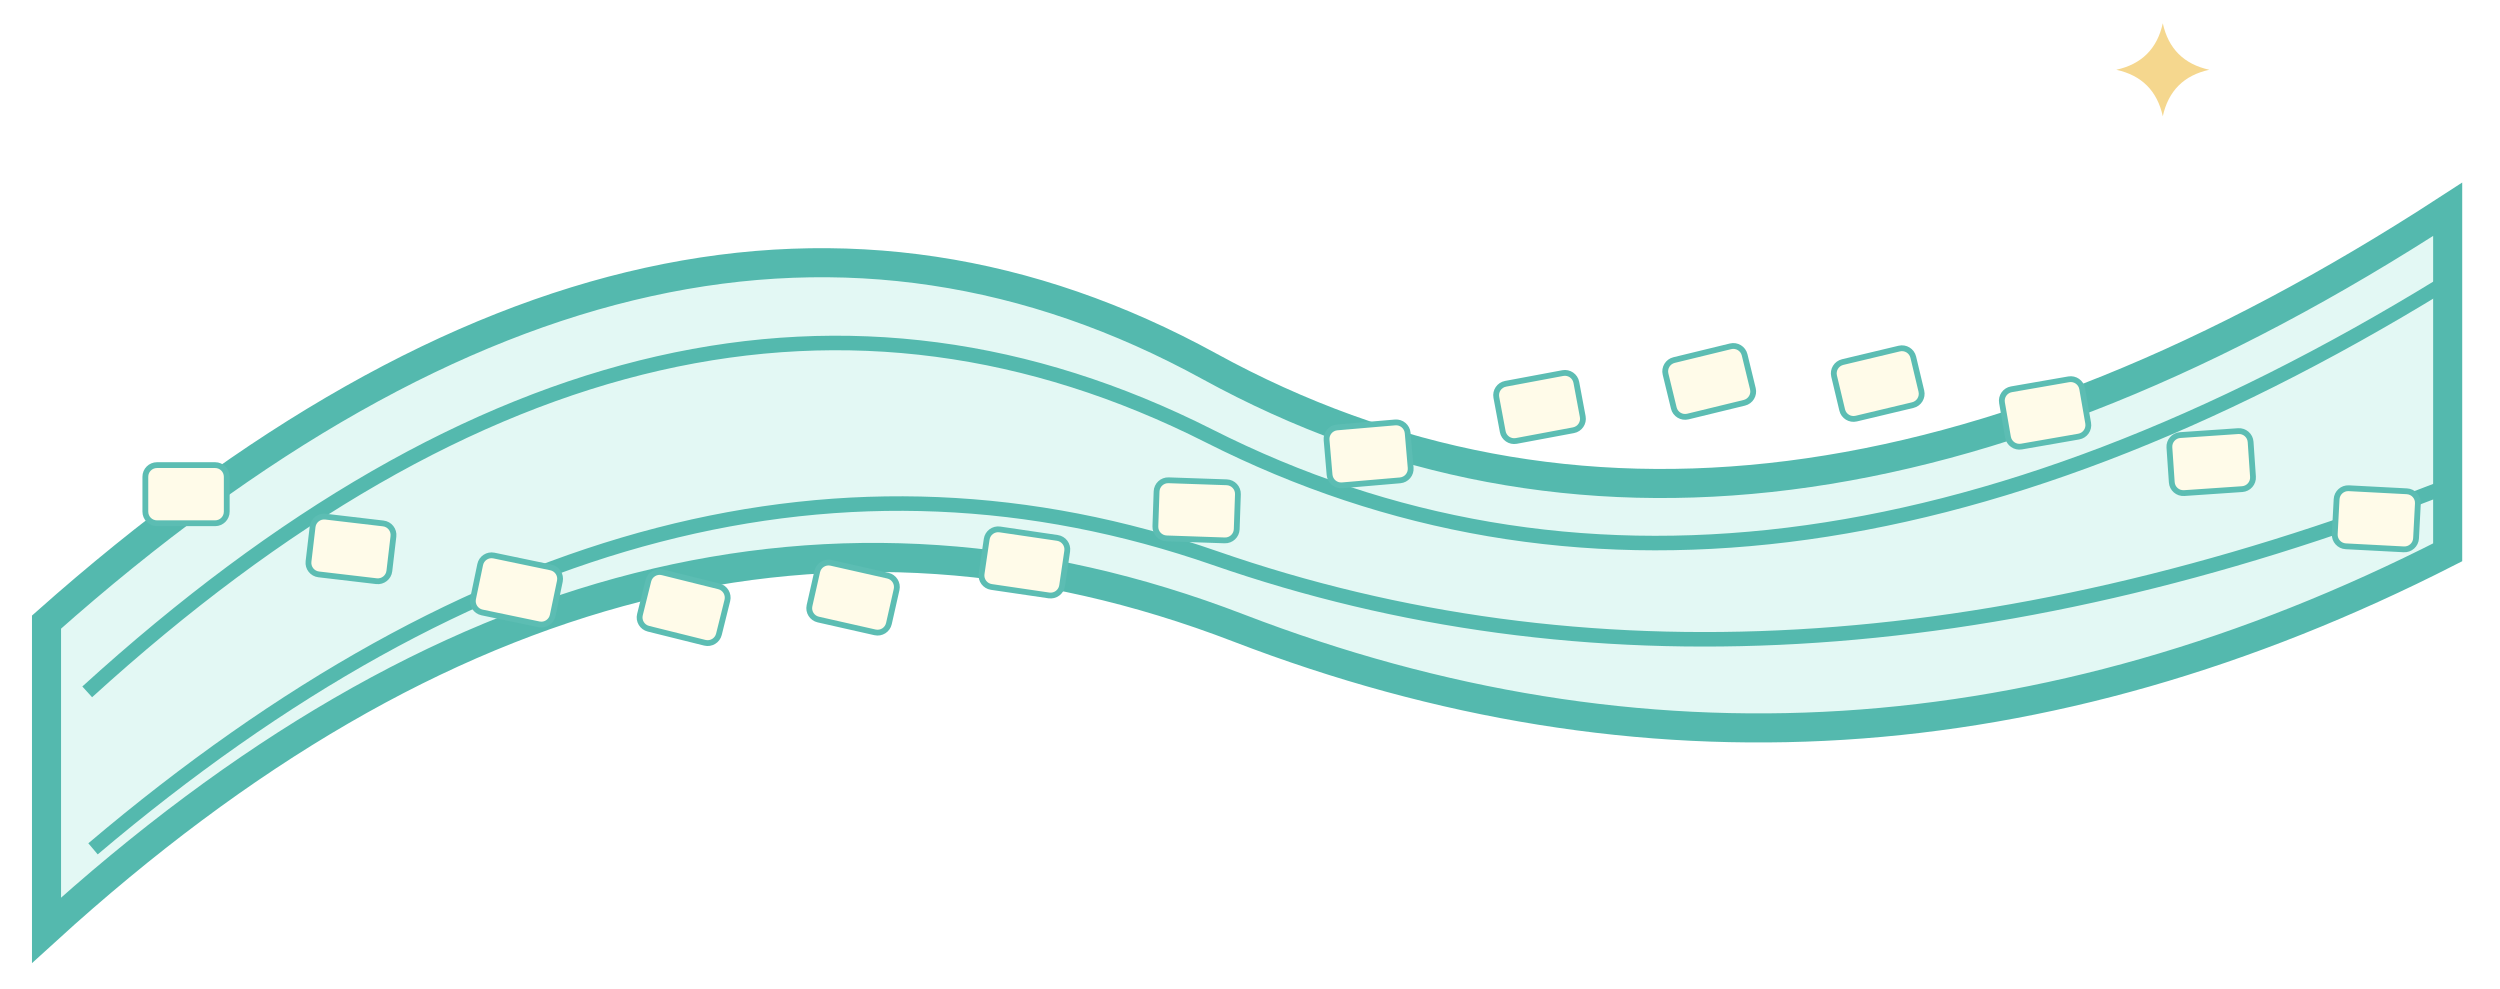
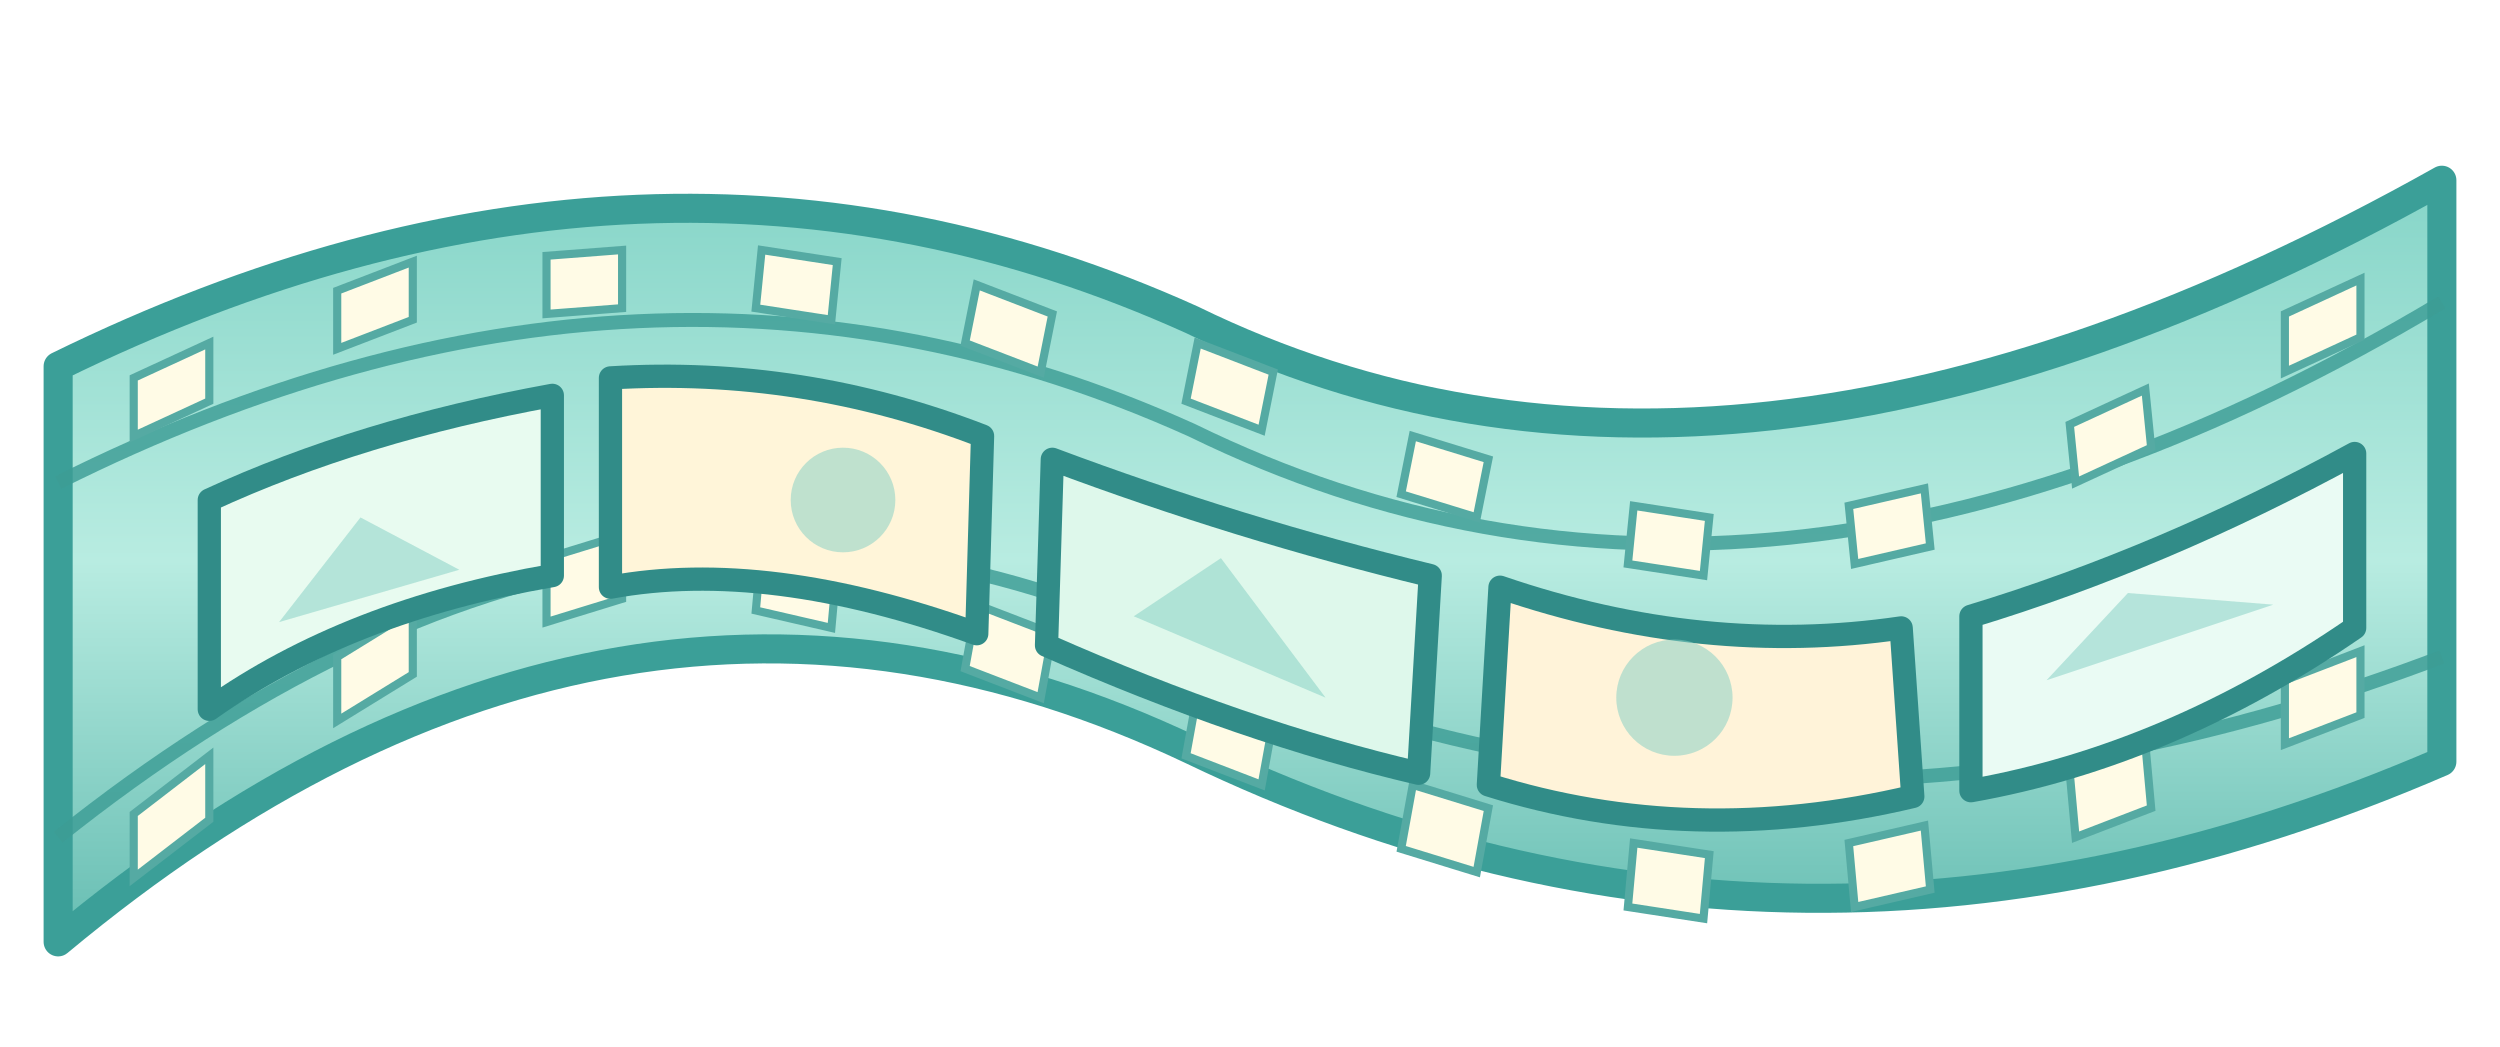
- <svg xmlns="http://www.w3.org/2000/svg" width="430" height="170" viewBox="0 0 430 170" fill="none" aria-hidden="true">
-   <path d="M8 107Q115 12 208 63T421 36V95Q317 148 213 108T8 160Z" fill="#CAF2EA" fill-opacity=".52" stroke="#54B9AE" stroke-width="5" />
-   <path d="M15 119Q115 28 208 75T420 49M16 146Q114 63 209 96T420 84" stroke="#54B9AE" stroke-width="2.5" />
-   <rect x="25" y="80" width="14" height="10" rx="2" fill="#FFFBE9" stroke="#5CBDB3" stroke-width="1" transform="rotate(0 25 80)" />
-   <rect x="54" y="88.63" width="14" height="10" rx="2" fill="#FFFBE9" stroke="#5CBDB3" stroke-width="1" transform="rotate(6.711958 54 88.62966)" />
-   <rect x="83" y="95.146" width="14" height="10" rx="2" fill="#FFFBE9" stroke="#5CBDB3" stroke-width="1" transform="rotate(11.78059 83 95.14648)" />
-   <rect x="112" y="97.955" width="14" height="10" rx="2" fill="#FFFBE9" stroke="#5CBDB3" stroke-width="1" transform="rotate(13.96493 112 97.95491)" />
-   <rect x="141" y="96.367" width="14" height="10" rx="2" fill="#FFFBE9" stroke="#5CBDB3" stroke-width="1" transform="rotate(12.73016 141 96.36735)" />
-   <rect x="170" y="90.772" width="14" height="10" rx="2" fill="#FFFBE9" stroke="#5CBDB3" stroke-width="1" transform="rotate(8.37861 170 90.7725)" />
-   <rect x="199" y="82.54" width="14" height="10" rx="2" fill="#FFFBE9" stroke="#5CBDB3" stroke-width="1" transform="rotate(1.97568 199 82.54016)" />
-   <rect x="228" y="73.686" width="14" height="10" rx="2" fill="#FFFBE9" stroke="#5CBDB3" stroke-width="1" transform="rotate(-4.910965 228 73.6859)" />
-   <rect x="257" y="66.378" width="14" height="10" rx="2" fill="#FFFBE9" stroke="#5CBDB3" stroke-width="1" transform="rotate(-10.59523 257 66.37756)" />
-   <rect x="286" y="62.404" width="14" height="10" rx="2" fill="#FFFBE9" stroke="#5CBDB3" stroke-width="1" transform="rotate(-13.68542 286 62.40446)" />
-   <rect x="315" y="62.739" width="14" height="10" rx="2" fill="#FFFBE9" stroke="#5CBDB3" stroke-width="1" transform="rotate(-13.42494 315 62.73936)" />
-   <rect x="344" y="67.3" width="14" height="10" rx="2" fill="#FFFBE9" stroke="#5CBDB3" stroke-width="1" transform="rotate(-9.877565 344 67.30027)" />
-   <rect x="373" y="74.971" width="14" height="10" rx="2" fill="#FFFBE9" stroke="#5CBDB3" stroke-width="1" transform="rotate(-3.911817 373 74.97052)" />
-   <rect x="402" y="83.872" width="14" height="10" rx="2" fill="#FFFBE9" stroke="#5CBDB3" stroke-width="1" transform="rotate(3.01168 402 83.87216)" />
-   <path d="M372 4 Q373.44 10.56 380 12 Q373.44 13.44 372 20 Q370.56 13.44 364 12 Q370.56 10.56 372 4Z" fill="#f5d78e" />
+ <svg xmlns="http://www.w3.org/2000/svg" width="430" height="180" viewBox="0 0 430 180" fill="none" aria-hidden="true">
+   <defs>
+     <linearGradient id="film" x1="0" y1="0" x2="0" y2="1">
+       <stop stop-color="#86D5C8" />
+       <stop offset=".5" stop-color="#B8ECE1" />
+       <stop offset="1" stop-color="#66BDB2" />
+     </linearGradient>
+   </defs>
+   <path d="M10 63 Q112 13 205 55 Q297 100 420 31 L420 131 Q309 179 205 129 Q106 82 10 162Z" fill="url(#film)" stroke="#3B9F98" stroke-width="5" stroke-linejoin="round" />
+   <path d="M10 83 Q112 32 205 74 Q303 122 420 52 M10 144 Q109 65 205 112 Q307 156 420 113" stroke="#3C9C95" stroke-width="2.4" opacity=".82" />
+   <g fill="#FFFBE6" stroke="#55AAA3" stroke-width="1.4">
+     <path d="M23 65l13-6 0 10-13 6Z M58 50l13-5 0 10-13 5Z M94 44l13-1 0 10-13 1Z M131 43l13 2-1 10-13-2Z M168 49l13 5-2 10-13-5Z M206 59l13 5-2 10-13-5Z M243 75l13 4-2 10-13-4Z M281 87l13 2-1 10-13-2Z M318 87l13-3 1 10-13 3Z M356 73l13-6 1 10-13 6Z M393 54l13-6v10l-13 6Z" />
+     <path d="M23 140l13-10v11l-13 10Z M58 113l13-8v11l-13 8Z M94 96l13-4v11l-13 4Z M131 94l13 3-1 11-13-3Z M168 104l13 5-2 11-13-5Z M206 119l13 5-2 11-13-5Z M243 135l13 4-2 11-13-4Z M281 145l13 2-1 11-13-2Z M318 145l13-3 1 11-13 3Z M356 133l13-5 1 11-13 5Z M393 117l13-5v11l-13 5Z" />
+   </g>
+   <g stroke="#318C88" stroke-width="4" stroke-linejoin="round">
+     <path d="M36 86 Q62 74 95 68 L95 99 Q60 105 36 122Z" fill="#E8FBF0" />
+     <path d="M105 65 Q138 63 169 75 L168 109 Q132 96 105 101Z" fill="#FFF5D9" />
+     <path d="M181 79 Q213 91 246 99 L244 133 Q214 126 180 111Z" fill="#DEF8EB" />
+     <path d="M258 101 Q293 113 327 108 L329 137 Q291 146 256 135Z" fill="#FFF3D9" />
+     <path d="M339 106 Q372 96 405 78 L405 108 Q373 130 339 136Z" fill="#EAFBF4" />
+   </g>
+   <g fill="#84CFC3" opacity=".52">
+     <path d="M48 107l14-18 17 9Z" />
+     <circle cx="145" cy="86" r="9" />
+     <path d="M195 106l15-10 18 24Z" />
+     <circle cx="288" cy="120" r="10" />
+     <path d="M352 117l14-15 25 2Z" />
+   </g>
</svg>
